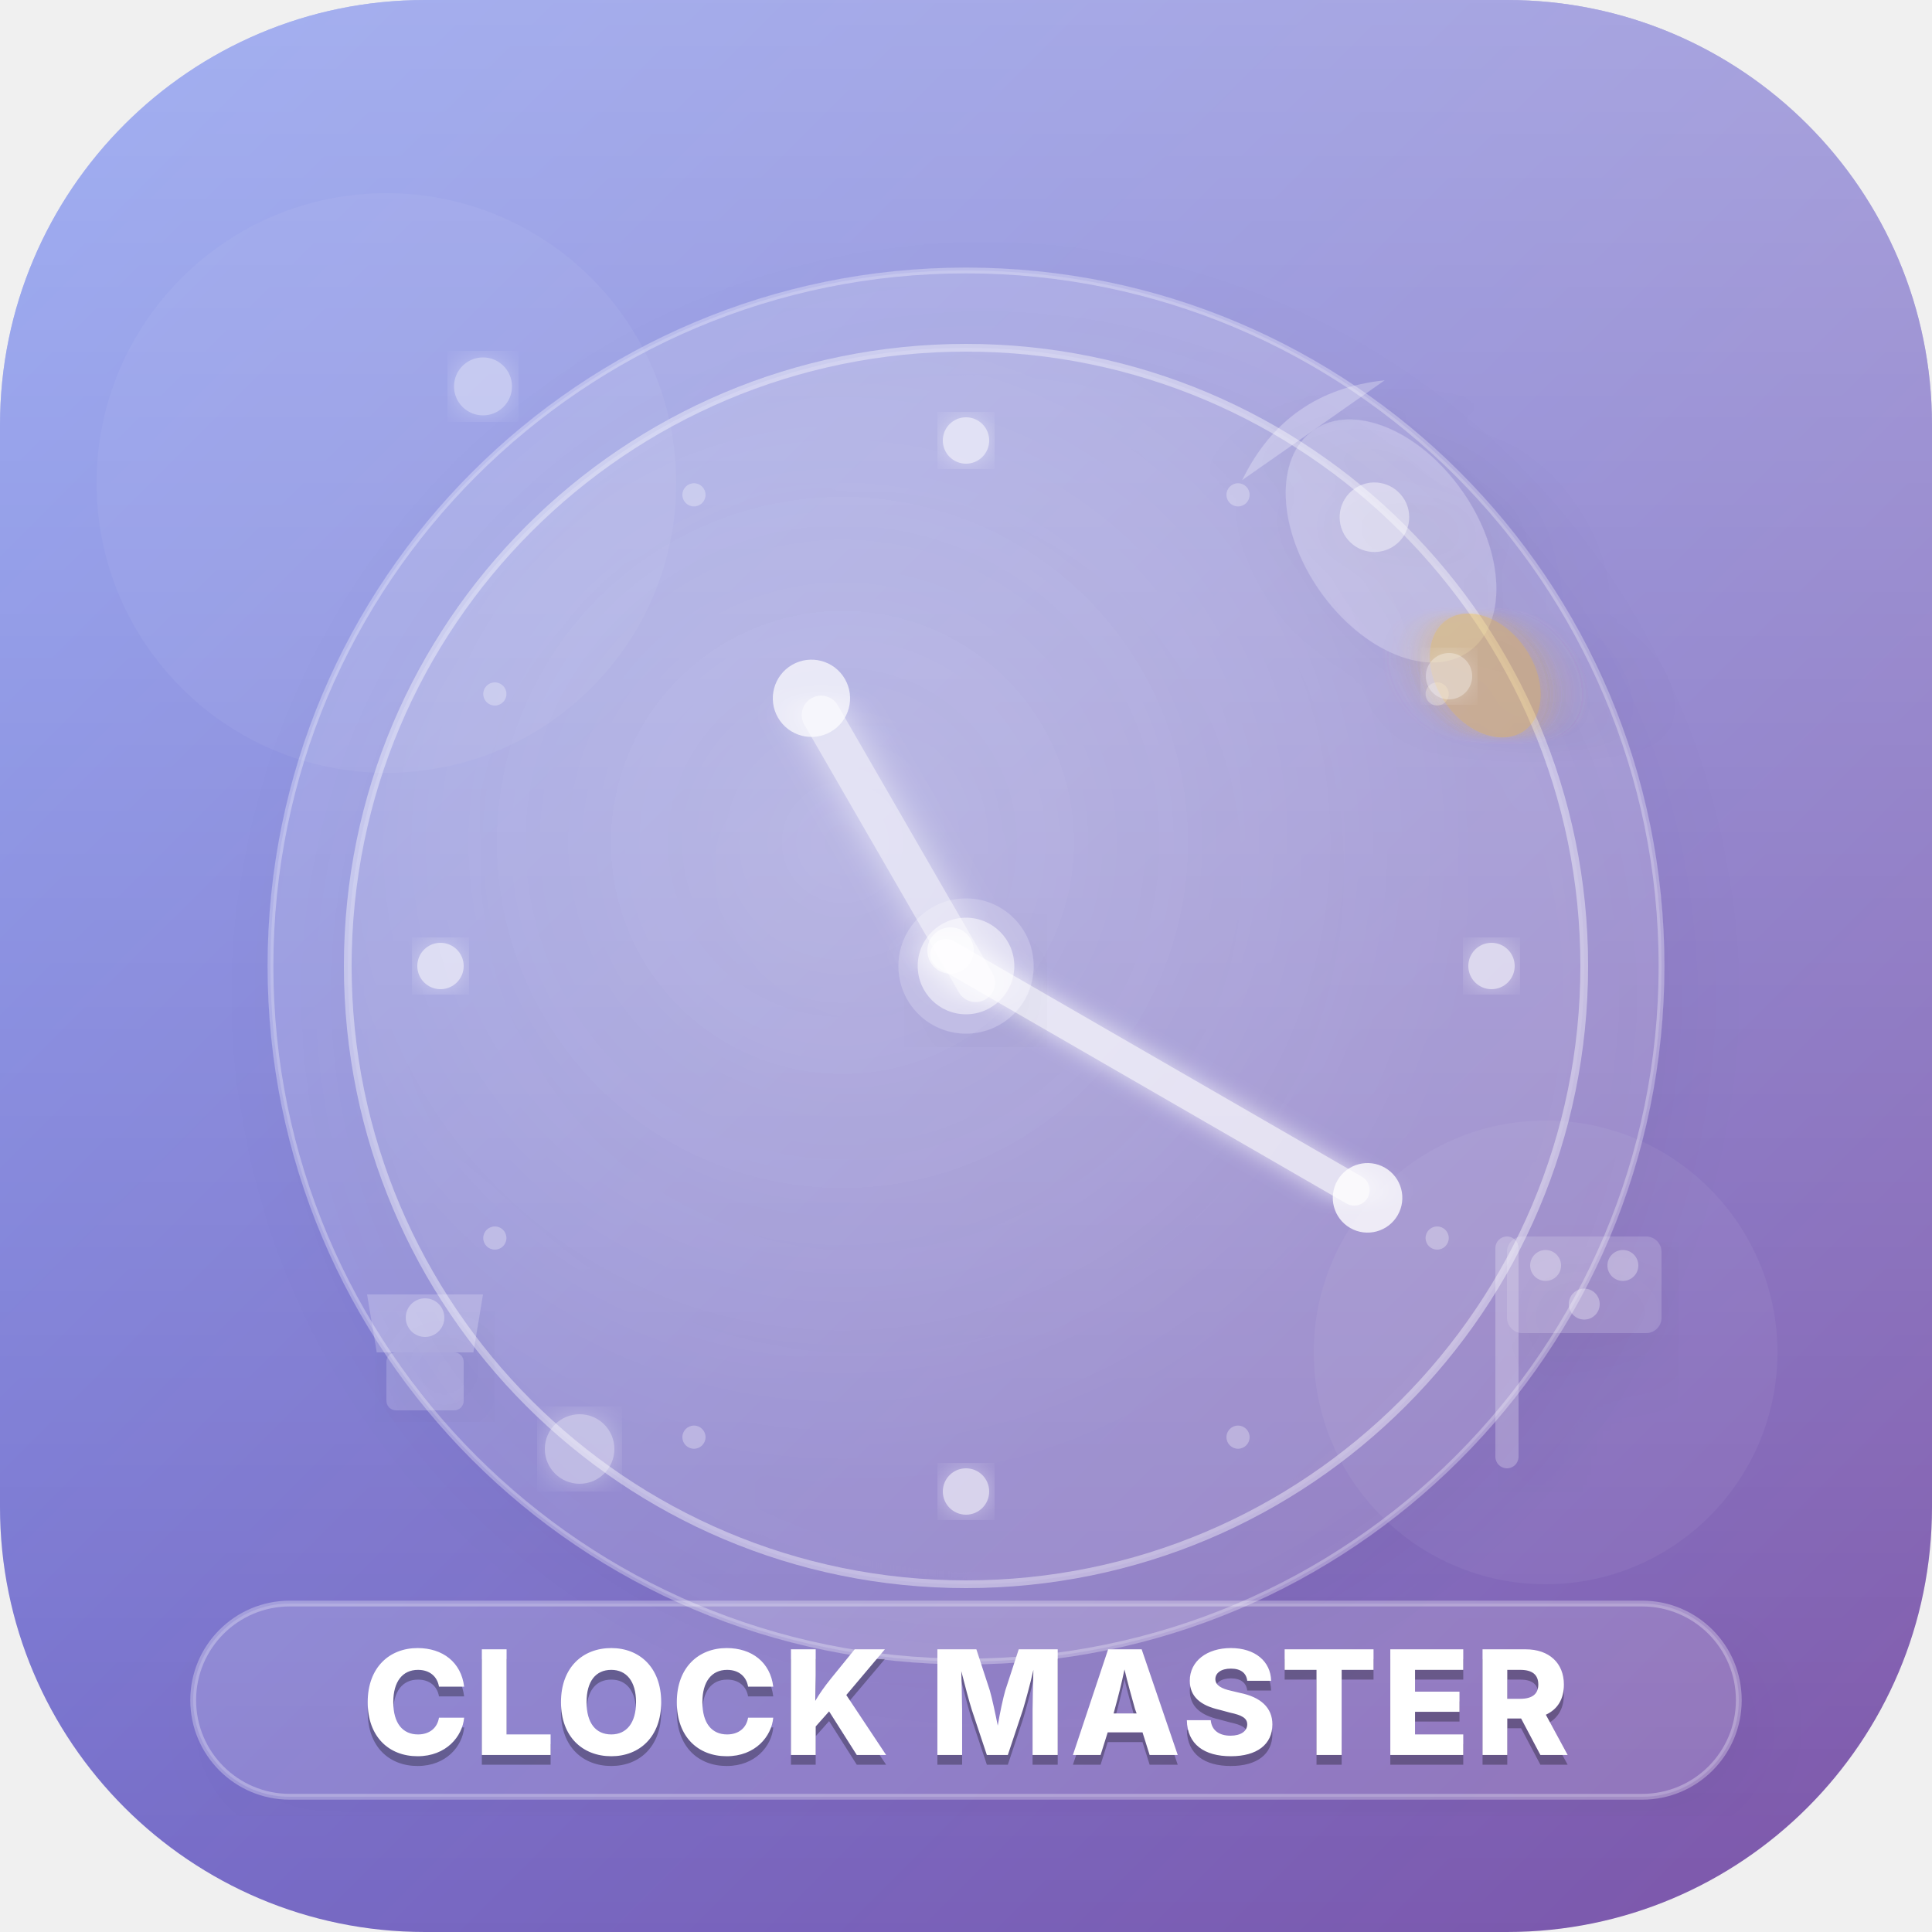
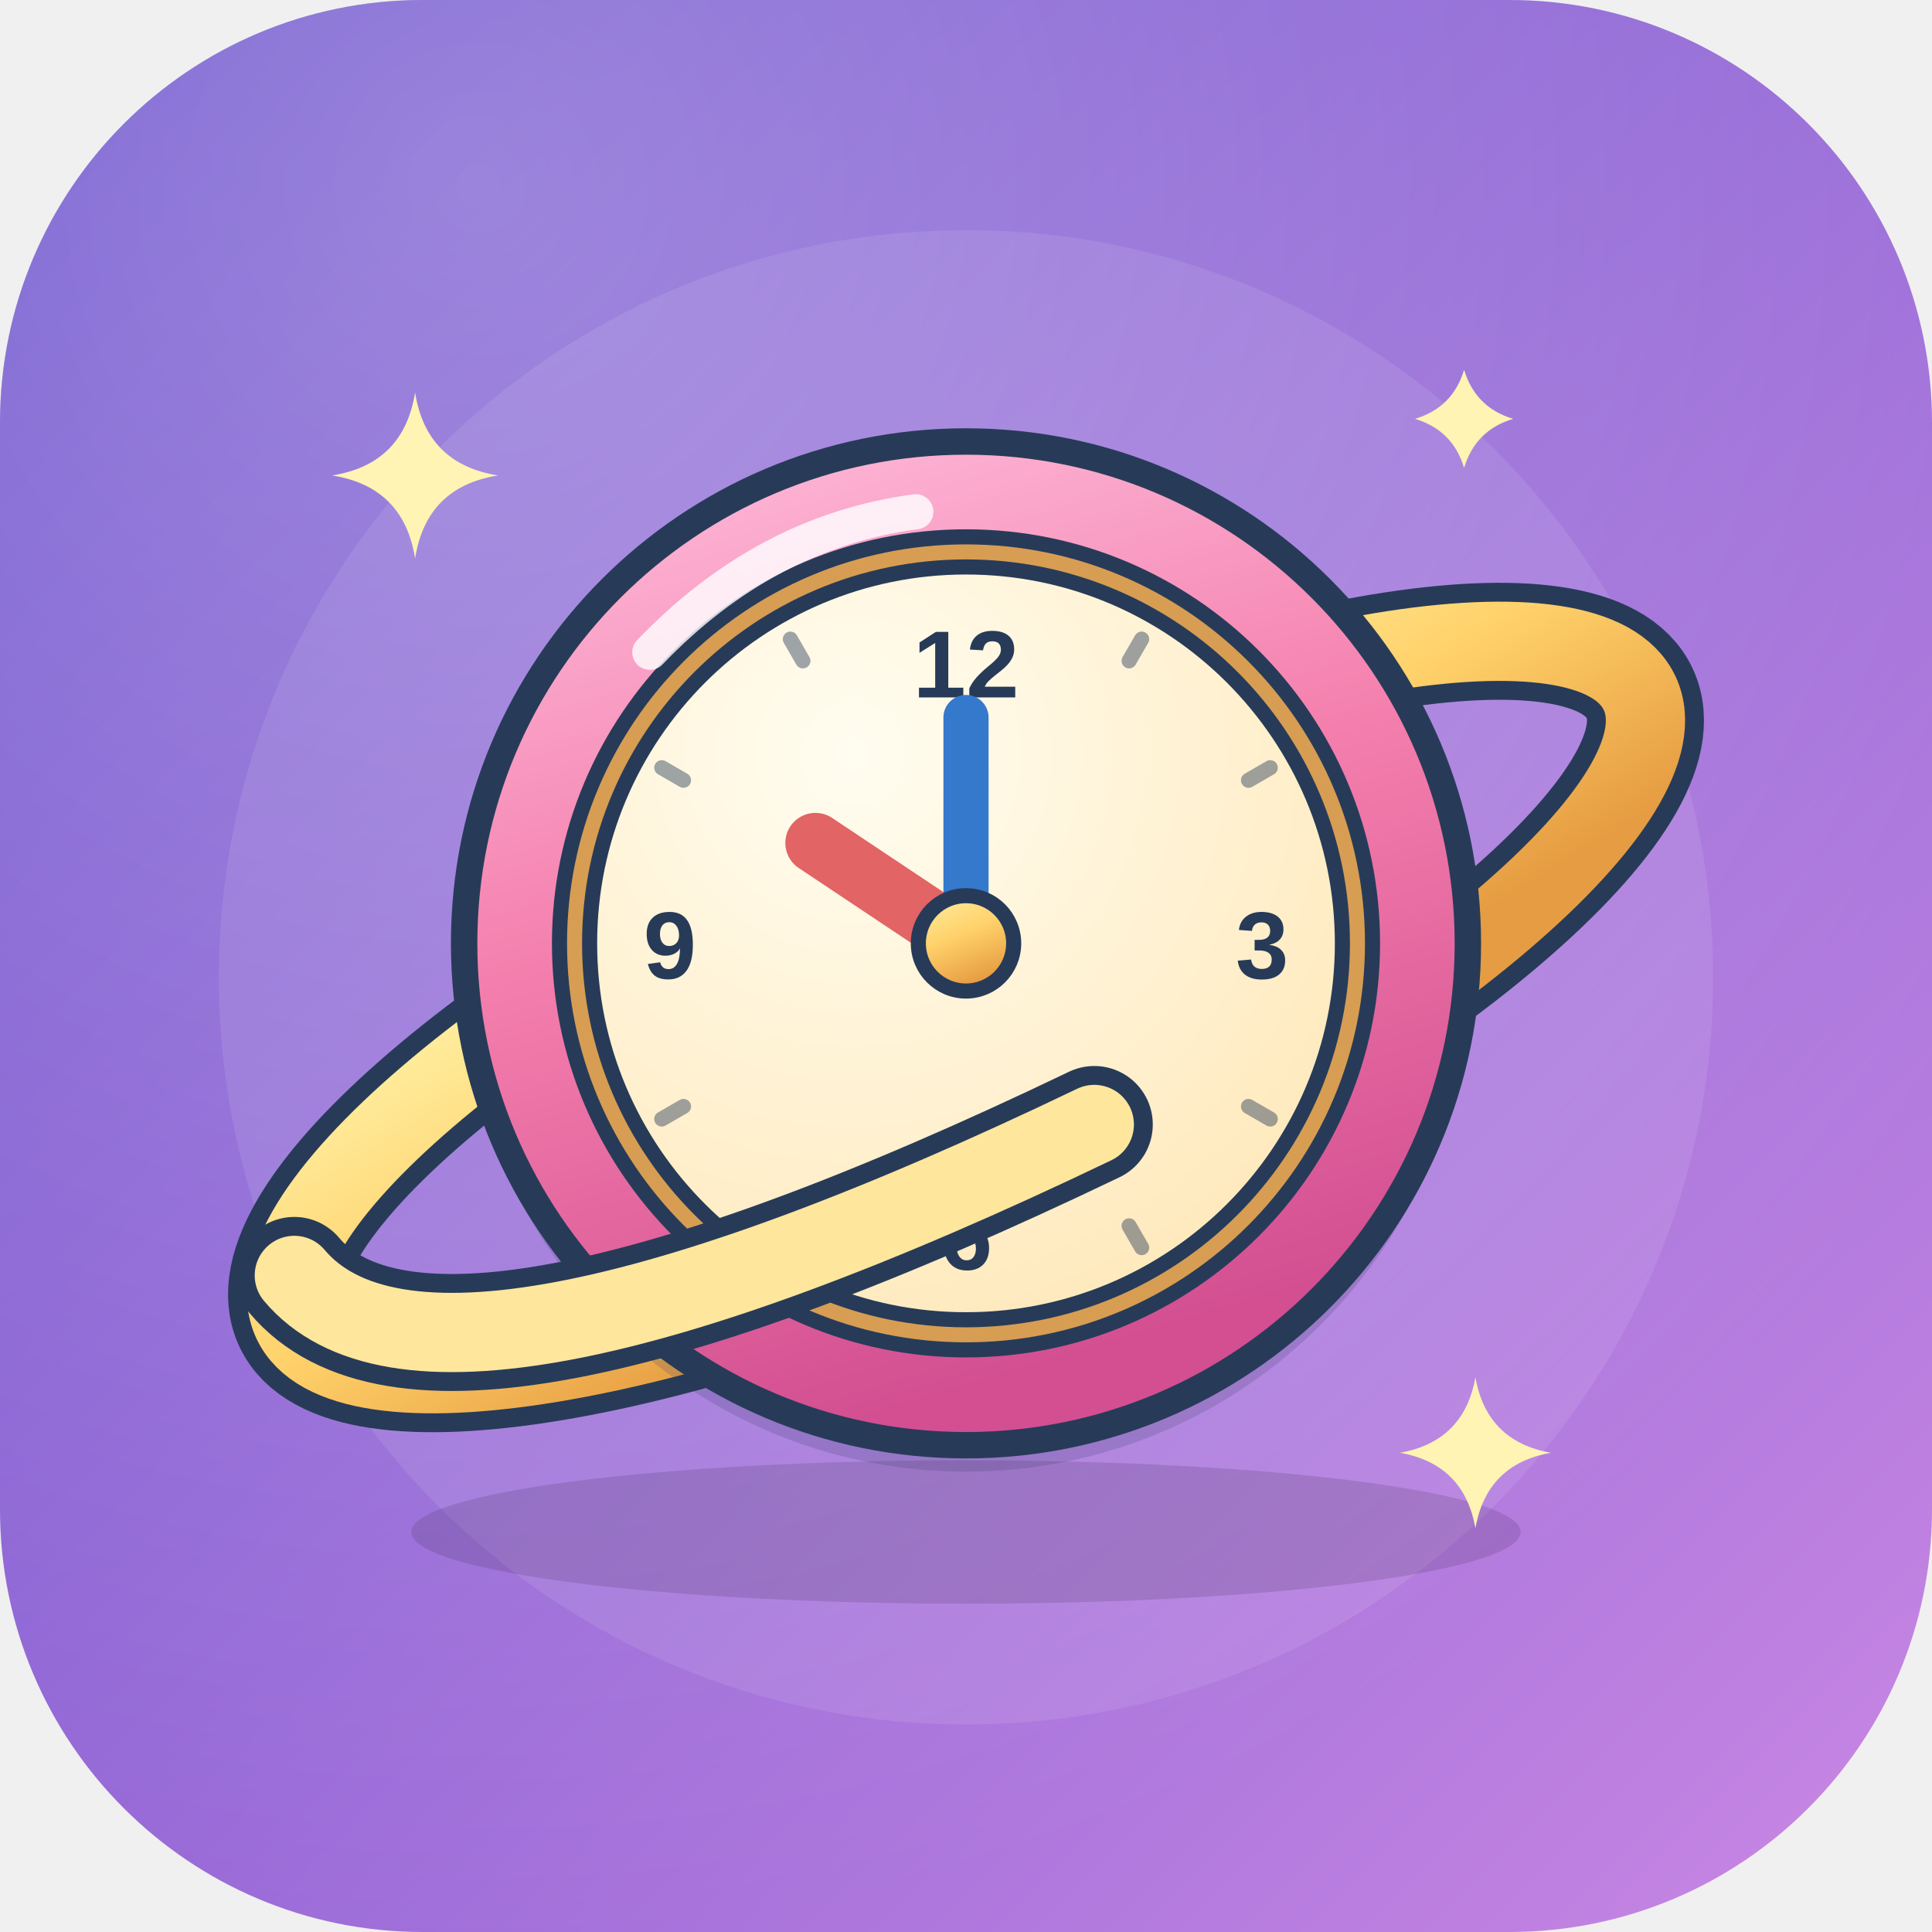
- <svg xmlns="http://www.w3.org/2000/svg" width="72" height="72" viewBox="0 0 72 72">
+ <svg xmlns="http://www.w3.org/2000/svg" width="64" height="64" viewBox="0 0 512 512" role="img" aria-label="Space Clock">
  <defs>
-     <linearGradient id="glass-bg-72" x1="0%" y1="0%" x2="100%" y2="100%">
-       <stop offset="0%" style="stop-color: rgb(102, 126, 234); stop-opacity: 1;" />
-       <stop offset="100%" style="stop-color: rgb(118, 75, 162); stop-opacity: 1;" />
+     <linearGradient id="bg" x2="1" y2="1">
+       <stop stop-color="#6249ca" />
+       <stop offset="1" stop-color="#ca88e4" />
    </linearGradient>
-     <linearGradient id="glass-shine-72" x1="0%" y1="0%" x2="0%" y2="100%">
-       <stop offset="0%" style="stop-color: rgb(255, 255, 255); stop-opacity: 0.4;" />
-       <stop offset="100%" style="stop-color: rgb(255, 255, 255); stop-opacity: 0.05;" />
+     <linearGradient id="blue" x2=".35" y2="1">
+       <stop stop-color="#95e6ff" />
+       <stop offset=".48" stop-color="#49a9e9" />
+       <stop offset="1" stop-color="#4775cd" />
    </linearGradient>
-     <radialGradient id="clock-glass-72" cx="40%" cy="40%">
-       <stop offset="0%" style="stop-color: rgb(255, 255, 255); stop-opacity: 0.25;" />
-       <stop offset="100%" style="stop-color: rgb(255, 255, 255); stop-opacity: 0.08;" />
+     <linearGradient id="pink" x2=".3" y2="1">
+       <stop stop-color="#ffc2df" />
+       <stop offset=".5" stop-color="#f47fad" />
+       <stop offset="1" stop-color="#d34f91" />
+     </linearGradient>
+     <linearGradient id="gold" x2=".4" y2="1">
+       <stop stop-color="#fff0a4" />
+       <stop offset=".5" stop-color="#ffd16a" />
+       <stop offset="1" stop-color="#e69c42" />
+     </linearGradient>
+     <linearGradient id="teal" x2=".3" y2="1">
+       <stop stop-color="#a8f2df" />
+       <stop offset=".5" stop-color="#55c7be" />
+       <stop offset="1" stop-color="#298fa6" />
+     </linearGradient>
+     <linearGradient id="fur" x2=".3" y2="1">
+       <stop stop-color="#d5a36e" />
+       <stop offset=".6" stop-color="#b9804d" />
+       <stop offset="1" stop-color="#91613f" />
+     </linearGradient>
+     <linearGradient id="silver" x2=".4" y2="1">
+       <stop stop-color="#fffef4" />
+       <stop offset=".5" stop-color="#d5e8f4" />
+       <stop offset="1" stop-color="#8aa5c5" />
+     </linearGradient>
+     <linearGradient id="glass" x2=".4" y2="1">
+       <stop stop-color="#e2ffff" />
+       <stop offset=".5" stop-color="#91cfdf" />
+       <stop offset="1" stop-color="#537eac" />
+     </linearGradient>
+     <radialGradient id="cream" cx=".35" cy=".25" r=".85">
+       <stop stop-color="#fffdf1" />
+       <stop offset="1" stop-color="#ffe8b9" />
    </radialGradient>
-     <filter id="soft-shadow-72">
-       <feGaussianBlur in="SourceAlpha" stdDeviation="1.44" />
-       <feOffset dx="0.72" dy="1.08" result="offsetblur" />
-       <feComponentTransfer>
-         <feFuncA type="linear" slope="0.15" />
-       </feComponentTransfer>
-       <feMerge>
-         <feMergeNode />
-         <feMergeNode in="SourceGraphic" />
-       </feMerge>
-     </filter>
-     <filter id="inner-glow-72">
-       <feGaussianBlur stdDeviation="0.576" result="coloredBlur" />
-       <feMerge>
-         <feMergeNode in="coloredBlur" />
-         <feMergeNode in="SourceGraphic" />
-       </feMerge>
-     </filter>
-     <filter id="blur-72">
-       <feGaussianBlur in="SourceGraphic" stdDeviation="0.144" />
-     </filter>
+     <radialGradient id="light" cx=".25" cy=".10" r=".9">
+       <stop stop-color="#fff" stop-opacity=".28" />
+       <stop offset="1" stop-color="#fff" stop-opacity="0" />
+     </radialGradient>
+     <clipPath id="web-icon-corners">
+       <rect width="512" height="512" rx="112" />
+     </clipPath>
  </defs>
-   <rect width="72" height="72" rx="15.84" fill="url(#glass-bg-72)" />
-   <circle cx="14.4" cy="18" r="10.8" fill="white" opacity="0.05" />
-   <circle cx="57.6" cy="50.4" r="8.64" fill="white" opacity="0.05" />
-   <rect width="72" height="72" rx="15.84" fill="url(#glass-shine-72)" />
-   <g filter="url(#soft-shadow-72)">
-     <circle cx="36" cy="36" r="25.92" fill="white" opacity="0.15" />
-     <circle cx="36" cy="36" r="23.04" fill="url(#clock-glass-72)" />
-     <circle cx="36" cy="36" r="23.04" fill="none" stroke="white" stroke-width="0.288" opacity="0.4" />
-     <circle cx="36" cy="36" r="25.92" fill="none" stroke="white" stroke-width="0.216" opacity="0.3" />
-   </g>
-   <circle cx="36" cy="16.416" r="0.864" fill="white" opacity="0.6" filter="url(#inner-glow-72)" />
-   <circle cx="55.584" cy="36" r="0.864" fill="white" opacity="0.6" filter="url(#inner-glow-72)" />
-   <circle cx="36" cy="55.584" r="0.864" fill="white" opacity="0.6" filter="url(#inner-glow-72)" />
-   <circle cx="16.416" cy="36" r="0.864" fill="white" opacity="0.6" filter="url(#inner-glow-72)" />
-   <circle cx="46.138" cy="18.441" r="0.432" fill="white" opacity="0.3" />
-   <circle cx="53.559" cy="25.862" r="0.432" fill="white" opacity="0.3" />
-   <circle cx="53.559" cy="46.138" r="0.432" fill="white" opacity="0.3" />
-   <circle cx="46.138" cy="53.559" r="0.432" fill="white" opacity="0.3" />
-   <circle cx="25.862" cy="53.559" r="0.432" fill="white" opacity="0.3" />
-   <circle cx="18.441" cy="46.138" r="0.432" fill="white" opacity="0.3" />
-   <circle cx="18.441" cy="25.862" r="0.432" fill="white" opacity="0.3" />
-   <circle cx="25.862" cy="18.441" r="0.432" fill="white" opacity="0.3" />
-   <g transform="translate(51.84, 20.16) rotate(-35)" opacity="0.9" filter="url(#soft-shadow-72)">
-     <ellipse cx="0" cy="0" rx="3.24" ry="5.04" fill="white" opacity="0.25" />
-     <circle cx="0" cy="-1.08" r="1.296" fill="white" opacity="0.5" />
-     <path d="M -3.24 -5.04 Q 0 -6.84 3.24 -5.04" fill="white" opacity="0.3" />
-     <ellipse cx="0" cy="6.12" rx="1.8" ry="2.52" fill="#fbbf24" opacity="0.4" filter="url(#inner-glow-72)" />
-   </g>
-   <g transform="translate(56.16, 51.84)" opacity="0.8" filter="url(#soft-shadow-72)">
-     <rect x="-0.432" y="-5.76" width="0.864" height="8.64" rx="0.432" fill="white" opacity="0.3" />
-     <rect x="0" y="-5.76" width="5.76" height="3.6" rx="0.576" fill="white" opacity="0.2" />
-     <circle cx="1.44" cy="-4.68" r="0.576" fill="white" opacity="0.4" />
-     <circle cx="4.32" cy="-4.68" r="0.576" fill="white" opacity="0.4" />
-     <circle cx="2.88" cy="-3.24" r="0.576" fill="white" opacity="0.4" />
-   </g>
-   <g transform="translate(15.84, 51.84)" opacity="0.7" filter="url(#soft-shadow-72)">
-     <path d="M -2.16 -3.6 L -1.8 -1.44 L 1.8 -1.44 L 2.16 -3.6 Z" fill="white" opacity="0.3" />
-     <rect x="-1.44" y="-1.44" width="2.88" height="2.16" rx="0.36" fill="white" opacity="0.25" />
-     <circle cx="0" cy="-2.736" r="0.72" fill="white" opacity="0.5" />
-   </g>
-   <g transform="translate(36, 36) rotate(120)">
-     <rect x="-0.576" y="-17.28" width="1.152" height="18.72" rx="0.576" fill="white" opacity="0.7" filter="url(#inner-glow-72)" />
-     <circle cx="0" cy="-17.28" r="1.296" fill="white" opacity="0.8" />
-   </g>
-   <g transform="translate(36, 36) rotate(-30)">
-     <rect x="-0.72" y="-11.52" width="1.44" height="12.96" rx="0.72" fill="white" opacity="0.6" filter="url(#inner-glow-72)" />
-     <circle cx="0" cy="-11.52" r="1.44" fill="white" opacity="0.7" />
-   </g>
-   <circle cx="36" cy="36" r="2.52" fill="white" opacity="0.2" filter="url(#soft-shadow-72)" />
-   <circle cx="36" cy="36" r="1.8" fill="white" opacity="0.5" />
-   <circle cx="35.424" cy="35.424" r="0.864" fill="white" opacity="0.6" />
-   <g transform="translate(18, 14.4)">
-     <circle cx="0" cy="0" r="1.08" fill="white" opacity="0.4" filter="url(#inner-glow-72)" />
-   </g>
-   <g transform="translate(54, 25.2)">
-     <circle cx="0" cy="0" r="0.864" fill="white" opacity="0.4" filter="url(#inner-glow-72)" />
-   </g>
-   <g transform="translate(21.6, 54)">
-     <circle cx="0" cy="0" r="1.296" fill="white" opacity="0.4" filter="url(#inner-glow-72)" />
-   </g>
-   <g transform="translate(36, 63.36)">
-     <rect x="-28.8" y="-3.6" width="57.6" height="7.2" rx="3.6" fill="white" opacity="0.15" filter="url(#soft-shadow-72)" />
-     <rect x="-28.8" y="-3.6" width="57.6" height="7.2" rx="3.6" fill="none" stroke="white" stroke-width="0.216" opacity="0.3" />
-     <text x="0" y="0.36" text-anchor="middle" dominant-baseline="middle" fill="#000000" font-size="5.4" font-weight="800" font-family="system-ui, -apple-system, sans-serif" opacity="0.3" letter-spacing="0.144">CLOCK MASTER</text>
-     <text x="0" y="0" text-anchor="middle" dominant-baseline="middle" fill="#FFFFFF" font-size="5.4" font-weight="800" font-family="system-ui, -apple-system, sans-serif" letter-spacing="0.144">CLOCK MASTER</text>
+   <g clip-path="url(#web-icon-corners)">
+     <path fill="url(#bg)" d="M0 0H512V512H0Z" />
+     <path fill="url(#light)" d="M0 0H512V512H0Z" />
+     <circle cx="256" cy="259" r="198" fill="#fff" opacity=".09" />
+     <ellipse cx="256" cy="406" rx="147" ry="19" fill="#34234a" opacity=".17" />
+     <ellipse cx="256" cy="267" rx="197" ry="55" transform="rotate(-25 256 267)" fill="none" stroke="#273b58" stroke-width="31" />
+     <ellipse cx="256" cy="267" rx="197" ry="55" transform="rotate(-25 256 267)" fill="none" stroke="url(#gold)" stroke-width="21" />
+     <g stroke="#273b58" stroke-width="7" stroke-linejoin="round" stroke-linecap="round">
+       <circle cx="256" cy="257" r="133" fill="#29345b" opacity=".18" stroke="none" />
+       <circle cx="256" cy="250" r="133" fill="url(#pink)" />
+       <circle cx="256" cy="250" r="107.73" fill="#d79d53" stroke-width="4" />
+       <circle cx="256" cy="250" r="99.75" fill="url(#cream)" stroke-width="4" />
+       <path d="M299.225 175.132L302.55 169.373" stroke="#273b58" stroke-width="4" opacity=".45" />
+       <path d="M330.868 206.775L336.627 203.45" stroke="#273b58" stroke-width="4" opacity=".45" />
+       <path d="M330.868 293.225L336.627 296.55" stroke="#273b58" stroke-width="4" opacity=".45" />
+       <path d="M299.225 324.868L302.55 330.627" stroke="#273b58" stroke-width="4" opacity=".45" />
+       <path d="M212.775 324.868L209.45 330.627" stroke="#273b58" stroke-width="4" opacity=".45" />
+       <path d="M181.132 293.225L175.373 296.55" stroke="#273b58" stroke-width="4" opacity=".45" />
+       <path d="M181.132 206.775L175.373 203.45" stroke="#273b58" stroke-width="4" opacity=".45" />
+       <path d="M212.775 175.132L209.45 169.373" stroke="#273b58" stroke-width="4" opacity=".45" />
+       <g fill="#273b58" stroke="none" font-family="Arial,sans-serif" font-weight="900" font-size="25.27" text-anchor="middle">
+         <text x="256" y="184.83">12</text>
+         <text x="334.47" y="259.31">3</text>
+         <text x="256" y="336.45">6</text>
+         <text x="177.53" y="259.31">9</text>
+       </g>
+       <path d="M256 250L216.1 223.4" stroke="#e26465" stroke-width="15.96" />
+       <path d="M256 250V190.15" stroke="#3579cc" stroke-width="11.97" />
+       <circle cx="256" cy="250" r="12.635" fill="url(#gold)" stroke-width="4" />
+       <path d="M172.21 172.86Q202.8 140.94 242.7 135.62" fill="none" stroke="#fff" stroke-width="9.31" opacity=".8" />
+     </g>
+     <path d="M78 338Q115 382 290 298" fill="none" stroke="#273b58" stroke-width="31" stroke-linecap="round" />
+     <path d="M78 338Q115 382 290 298" fill="none" stroke="#ffe69d" stroke-width="21" stroke-linecap="round" />
+     <path d="M110 104Q113 123 132 126Q113 129 110 148Q107 129 88 126Q107 123 110 104Z" fill="#fff4b3" />
+     <path d="M388 98Q391 108 401 111Q391 114 388 124Q385 114 375 111Q385 108 388 98Z" fill="#fff4b3" />
+     <path d="M391 365Q394 382 411 385Q394 388 391 405Q388 388 371 385Q388 382 391 365Z" fill="#fff4b3" />
  </g>
</svg>
